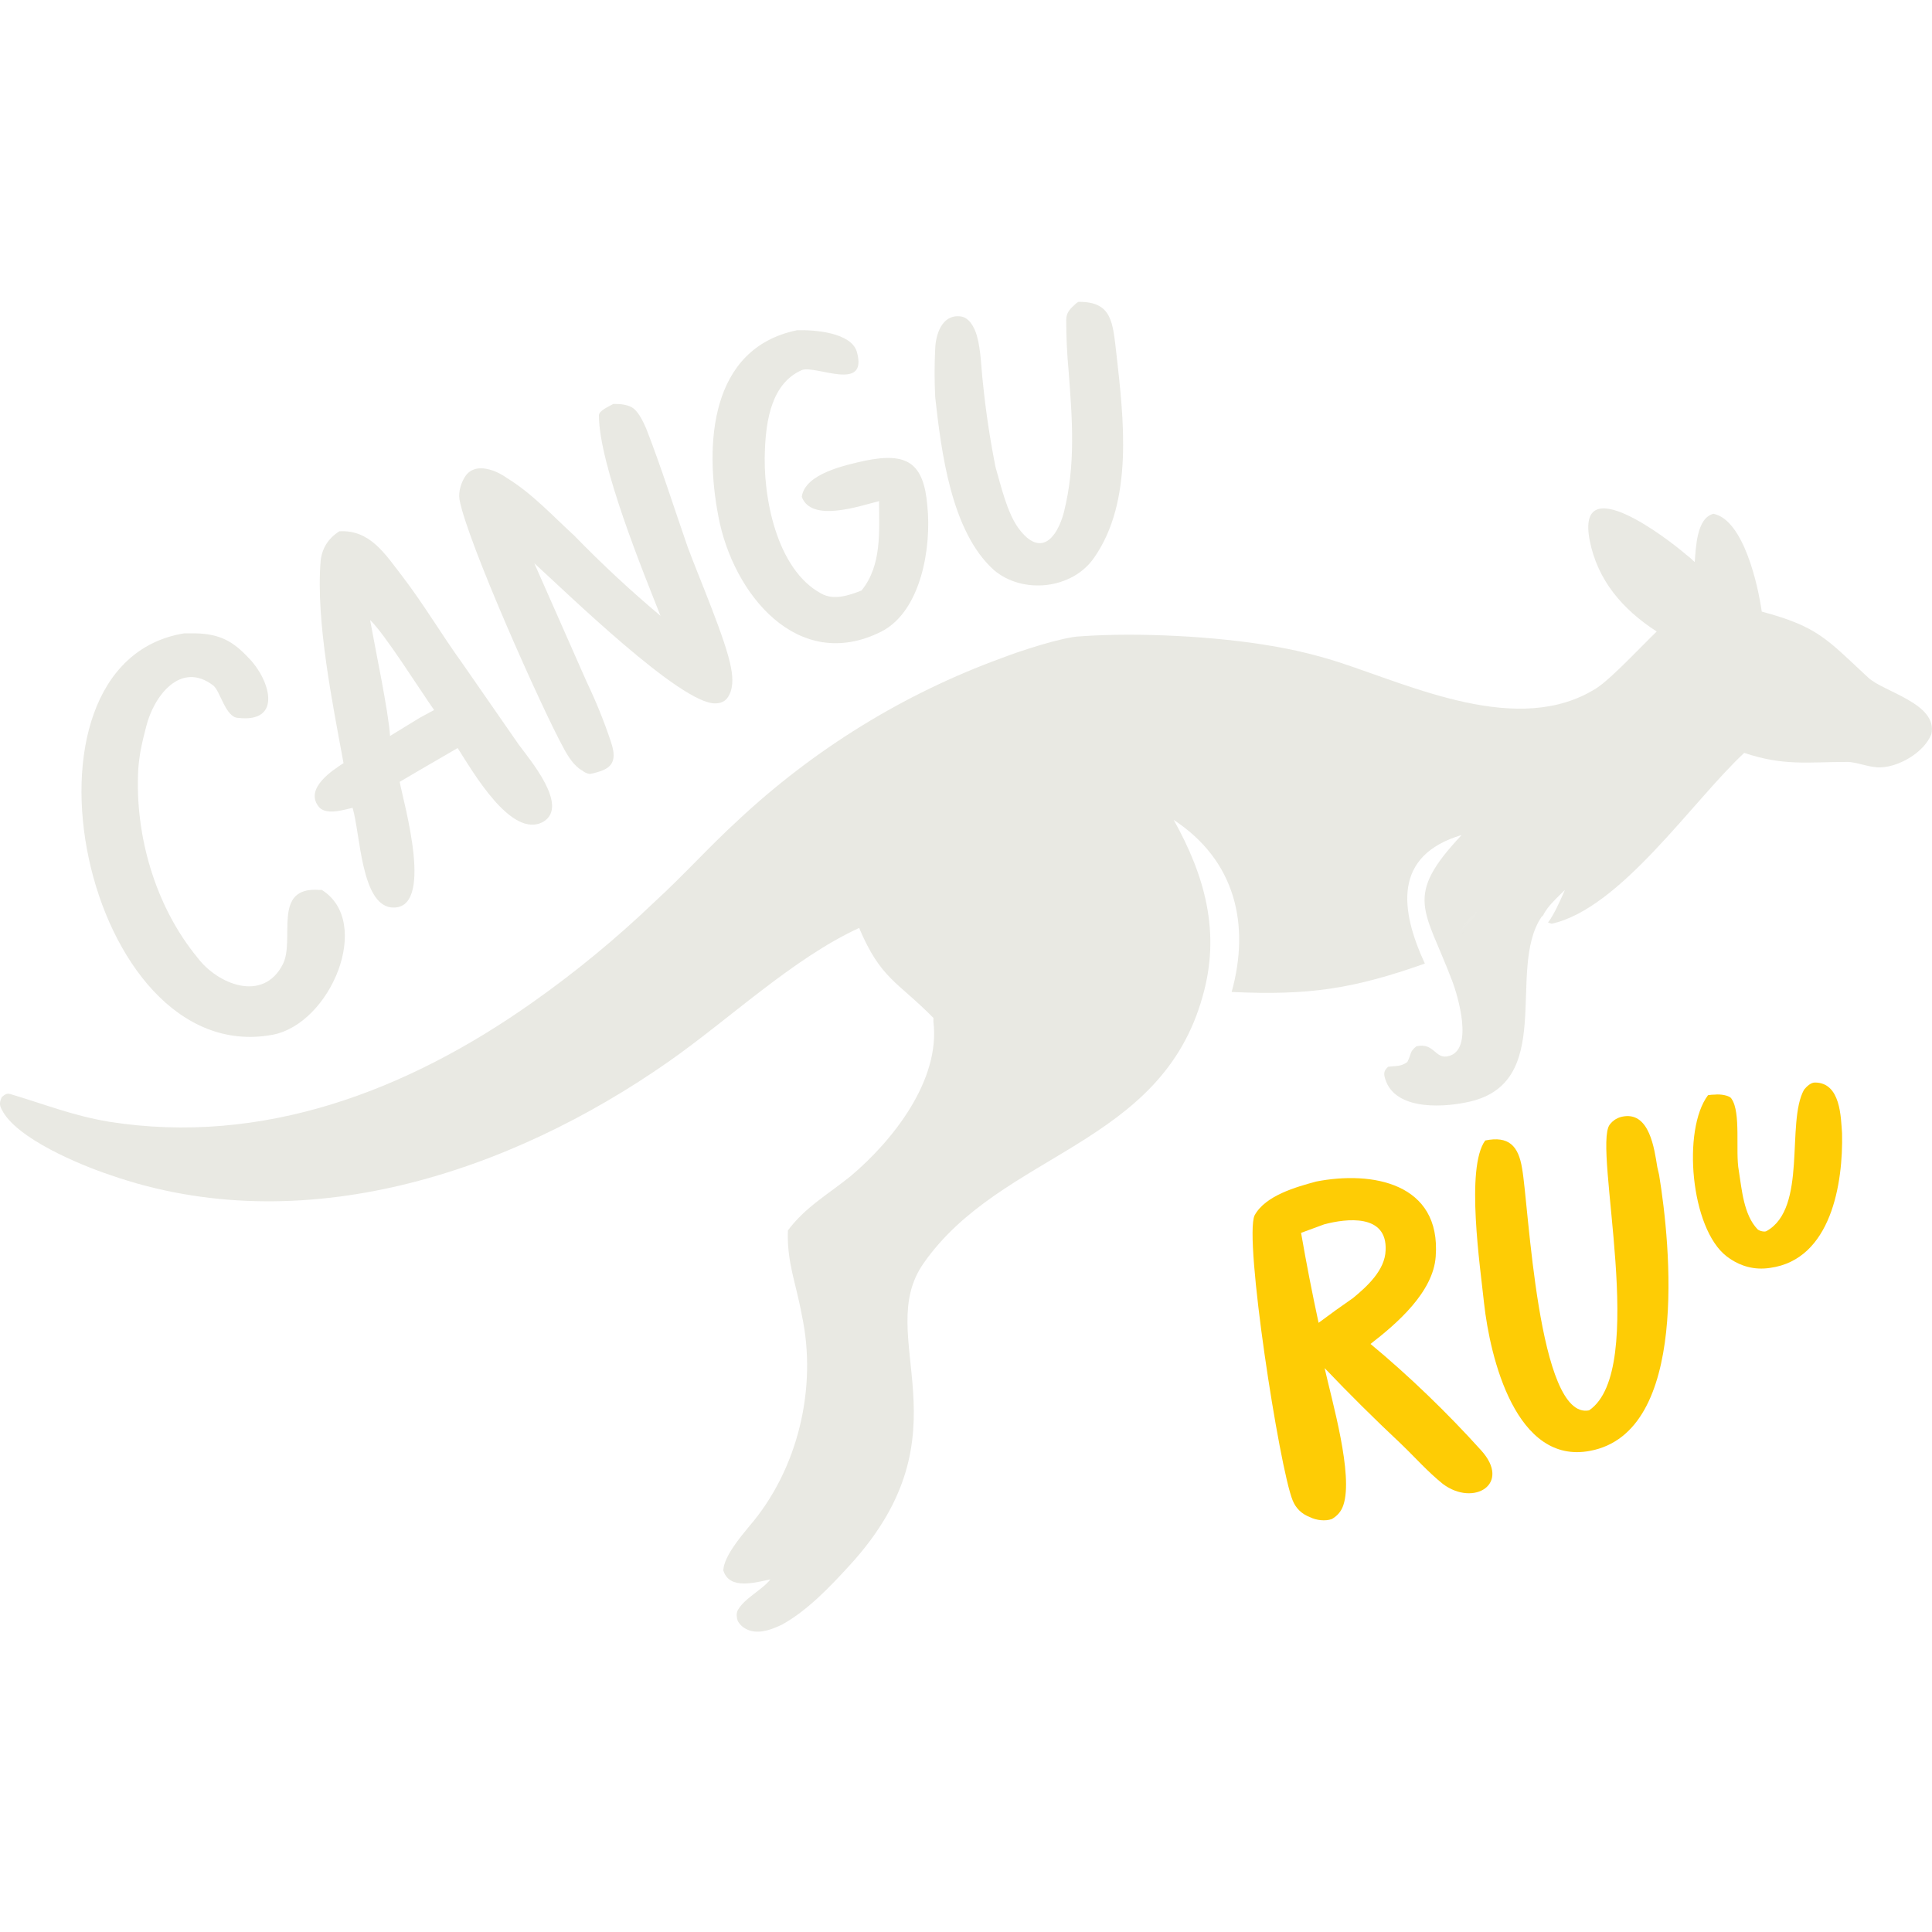
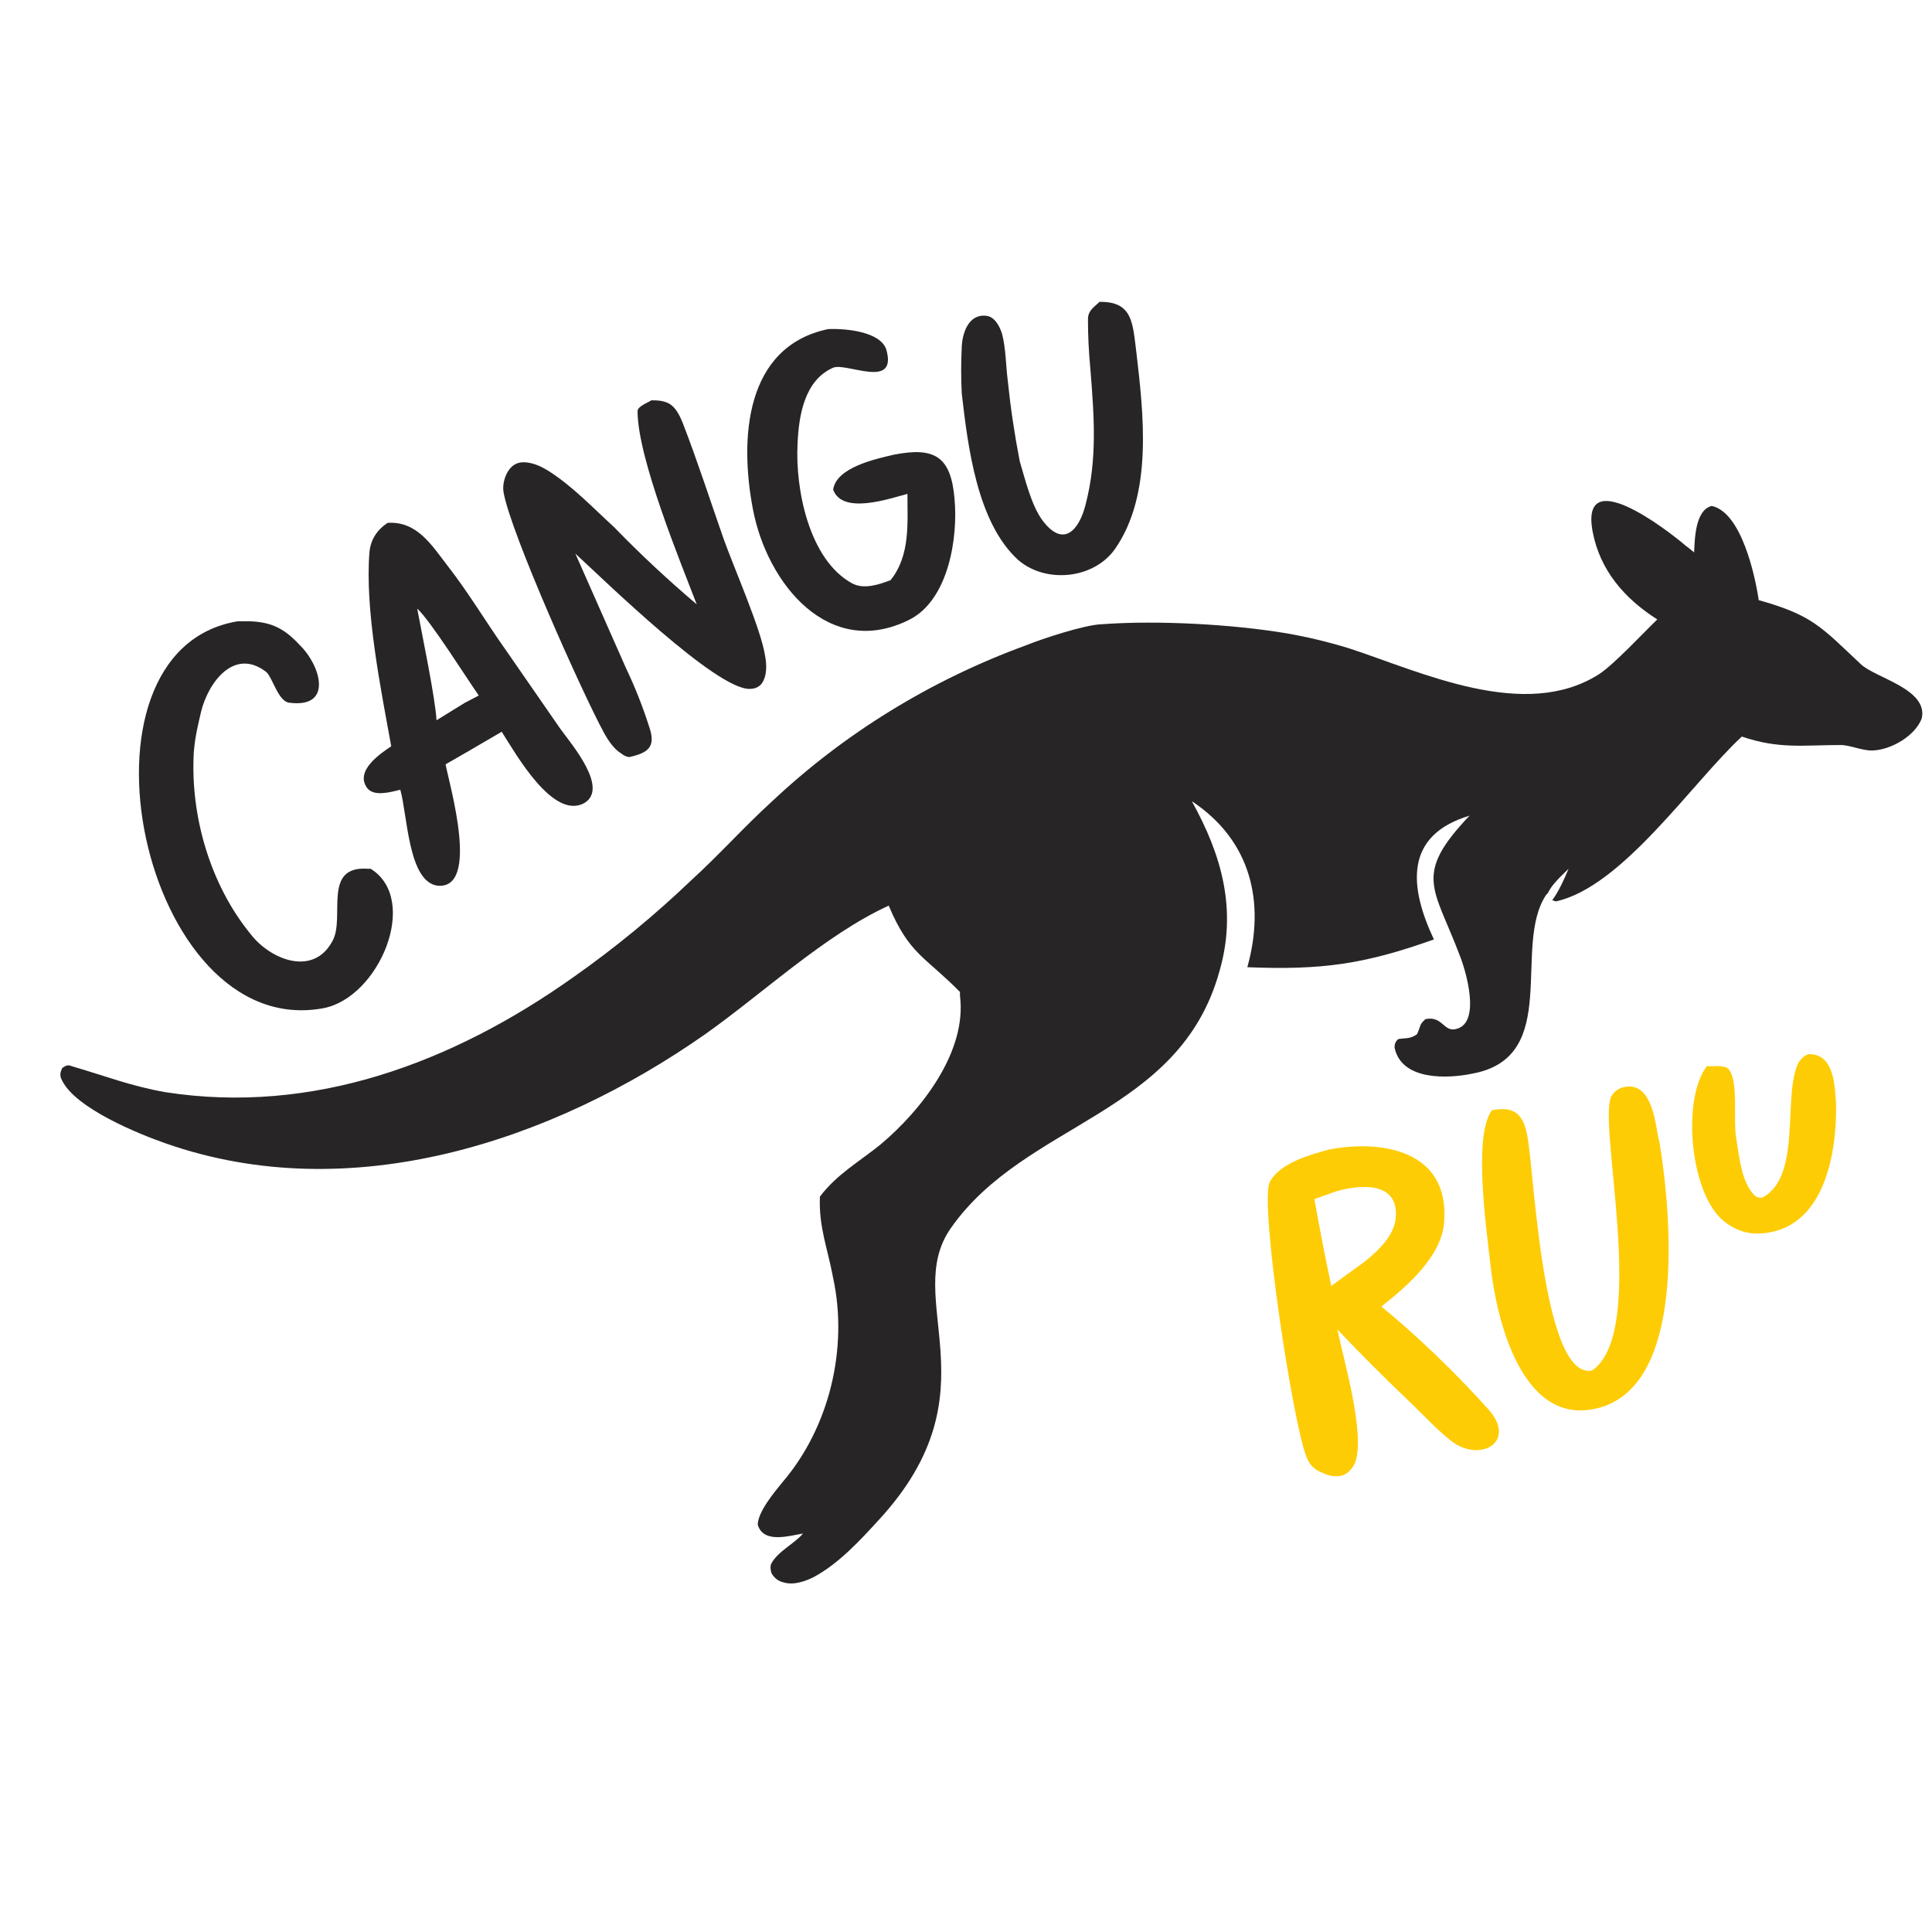
<svg xmlns="http://www.w3.org/2000/svg" version="1.2" viewBox="0 0 32 32" width="32" height="32">
-   <defs>
-     <linearGradient id="g1" x2="1" gradientUnits="userSpaceOnUse" gradientTransform="matrix(-0.098,-0.1,.358,-0.35,24.311,15.426)">
-       <stop offset="0" stop-color="#ffffff" stop-opacity="0" />
-       <stop offset="1" stop-color="#f7f7f7" stop-opacity=".035" />
-     </linearGradient>
-   </defs>
  <style>
- 		.s0 { fill: #e9e9e3 } 
+ 		.s0 { fill: #272525 } 
		.s1 { fill: #fecc05 } 
- 		.s2 { fill: url(#g1) } 
	</style>
  <g id="Layer 1">
-     <path class="s0" d="m27.44 10.46c-0.57-0.37-0.98-0.85-1.11-1.51-0.23-1.2 1.3-0.02 1.59 0.23q0.08 0.06 0.15 0.13c0.02-0.24 0.03-0.73 0.31-0.8 0.5 0.1 0.74 1.19 0.8 1.62 0.93 0.25 1.07 0.45 1.76 1.09 0.25 0.24 1.16 0.43 1.05 0.94-0.12 0.3-0.53 0.54-0.84 0.55-0.17 0.01-0.4-0.09-0.55-0.09-0.66 0-1.06 0.07-1.71-0.15-0.86 0.8-2.05 2.58-3.19 2.83l-0.06-0.02c0.1-0.13 0.21-0.38 0.28-0.54-0.12 0.12-0.29 0.27-0.36 0.42l-0.03 0.03c-0.59 0.88 0.27 2.78-1.25 3.07-0.44 0.09-1.23 0.12-1.35-0.44-0.01-0.07 0.01-0.1 0.06-0.15 0.14-0.02 0.21 0 0.32-0.08 0.08-0.16 0.03-0.16 0.15-0.26 0.3-0.07 0.31 0.23 0.54 0.16 0.41-0.11 0.15-0.99 0.05-1.25-0.45-1.19-0.81-1.38 0.16-2.41-1.14 0.34-1.02 1.24-0.61 2.13-1.19 0.42-1.92 0.53-3.2 0.47 0.31-1.12 0.06-2.18-0.96-2.85 0.52 0.93 0.78 1.87 0.48 2.92-0.69 2.49-3.33 2.58-4.62 4.42-0.86 1.22 0.8 2.8-1.23 5.01-0.32 0.35-0.7 0.75-1.12 0.98-0.15 0.07-0.34 0.15-0.52 0.1q-0.14-0.04-0.21-0.16-0.03-0.09-0.01-0.16c0.1-0.21 0.41-0.35 0.55-0.53-0.25 0.05-0.68 0.18-0.78-0.15 0.01-0.23 0.29-0.56 0.43-0.73 0.81-0.94 1.13-2.3 0.87-3.5-0.09-0.51-0.25-0.87-0.23-1.4 0.29-0.39 0.67-0.6 1.04-0.9 0.7-0.59 1.49-1.59 1.37-2.56q0-0.03 0-0.06c-0.6-0.61-0.87-0.64-1.23-1.49-1.09 0.5-2.15 1.51-3.15 2.21-2.64 1.85-6.09 2.99-9.26 1.88-0.48-0.16-1.55-0.6-1.79-1.08-0.05-0.09-0.03-0.14 0-0.21 0.06-0.05 0.09-0.07 0.17-0.04 0.57 0.17 1.01 0.35 1.61 0.45 2.54 0.4 4.93-0.51 7-1.97q1.08-0.76 2.04-1.68c0.47-0.43 0.9-0.91 1.37-1.34 1.26-1.18 2.75-2.1 4.37-2.69 0.28-0.11 1.01-0.35 1.3-0.36 0.96-0.07 2.26 0 3.18 0.16q0.54 0.09 1.08 0.26c1.24 0.4 3.01 1.25 4.29 0.44 0.25-0.16 0.77-0.72 1-0.94z" />
-     <path class="s0" d="m5.62 8.8c0.51-0.03 0.76 0.38 1.04 0.74 0.36 0.47 0.66 0.98 1 1.45l0.93 1.34c0.19 0.26 0.84 1.02 0.41 1.28-0.53 0.3-1.18-0.85-1.42-1.22l-0.62 0.36-0.34 0.2c0.07 0.37 0.59 2.15-0.14 2.08-0.5-0.06-0.51-1.21-0.64-1.65-0.17 0.04-0.46 0.13-0.57-0.03-0.22-0.3 0.25-0.6 0.42-0.71-0.18-0.98-0.46-2.35-0.38-3.34q0.03-0.32 0.31-0.5zm0.84 3.39l0.49-0.3 0.24-0.13c-0.22-0.31-0.83-1.28-1.06-1.49 0.08 0.45 0.31 1.54 0.33 1.92z" />
-     <path class="s0" d="m10.16 6.69c0.12 0 0.25 0.01 0.34 0.08 0.09 0.08 0.15 0.21 0.2 0.32 0.25 0.64 0.46 1.31 0.69 1.97 0.18 0.49 0.64 1.55 0.72 2.01 0.03 0.16 0.04 0.36-0.07 0.5q-0.07 0.08-0.19 0.08c-0.57 0.02-2.49-1.86-3-2.32l0.87 1.97q0.23 0.48 0.4 0.99c0.12 0.36-0.01 0.46-0.35 0.53q-0.07-0.01-0.13-0.06c-0.13-0.07-0.23-0.23-0.3-0.36-0.36-0.65-1.61-3.45-1.73-4.13-0.02-0.13 0.03-0.29 0.11-0.4q0.07-0.09 0.19-0.11c0.17-0.02 0.35 0.06 0.49 0.16 0.41 0.25 0.76 0.63 1.11 0.95q0.68 0.7 1.43 1.33c-0.28-0.71-1.02-2.51-1.02-3.32 0-0.08 0.17-0.15 0.24-0.19z" />
-     <path class="s1" d="m21.8 19.57c0.92-0.18 2.07 0.02 1.98 1.24-0.04 0.59-0.64 1.11-1.08 1.45 0.64 0.53 1.28 1.15 1.83 1.76 0.51 0.56-0.12 0.94-0.63 0.56-0.26-0.21-0.45-0.43-0.7-0.67q-0.65-0.61-1.26-1.25c0.12 0.54 0.48 1.77 0.31 2.27q-0.05 0.15-0.19 0.23c-0.11 0.04-0.26 0.02-0.36-0.03q-0.21-0.08-0.29-0.28c-0.22-0.54-0.81-4.34-0.63-4.72 0.18-0.33 0.69-0.47 1.02-0.56zm0.04 2.34q0.28-0.21 0.57-0.41c0.23-0.19 0.53-0.46 0.54-0.79 0.03-0.61-0.65-0.53-1.02-0.43l-0.38 0.14q0.13 0.75 0.29 1.49z" />
-     <path class="s0" d="m3.05 10.49q0.1 0 0.19 0c0.4 0.01 0.62 0.13 0.88 0.41 0.34 0.34 0.58 1.08-0.18 0.99-0.2-0.01-0.29-0.43-0.4-0.53-0.55-0.43-1 0.18-1.12 0.68-0.07 0.27-0.11 0.44-0.13 0.7-0.06 1.09 0.28 2.27 0.98 3.12 0.33 0.44 1.08 0.75 1.41 0.12 0.22-0.41-0.19-1.3 0.61-1.24h0.04c0.85 0.53 0.15 2.22-0.82 2.4-3.11 0.57-4.51-6.15-1.46-6.65z" />
-     <path class="s1" d="m24.6 18.89c0.39-0.08 0.55 0.09 0.61 0.46 0.11 0.59 0.26 4.18 1.11 4.01 0.99-0.67 0.06-4.34 0.34-4.73q0.09-0.12 0.24-0.14c0.42-0.06 0.5 0.53 0.55 0.84l0.03 0.13c0.19 1.16 0.5 4.26-1.14 4.57-1.23 0.24-1.66-1.54-1.76-2.45-0.06-0.58-0.31-2.24 0.02-2.69z" />
-     <path class="s0" d="m13.2 5.47c0.3-0.01 0.89 0.04 0.99 0.35 0.2 0.69-0.68 0.22-0.91 0.31-0.5 0.22-0.59 0.83-0.61 1.31-0.04 0.78 0.19 1.99 0.93 2.39 0.21 0.12 0.47 0.03 0.67-0.05 0.34-0.42 0.29-0.98 0.29-1.48-0.32 0.08-1.12 0.36-1.28-0.07 0.05-0.39 0.74-0.53 1.05-0.6 0.69-0.14 0.97 0.03 1.03 0.75 0.07 0.68-0.1 1.74-0.76 2.08-1.39 0.7-2.46-0.63-2.7-1.9-0.23-1.19-0.15-2.79 1.3-3.09z" />
-     <path class="s0" d="m17.86 5c0.57-0.01 0.57 0.36 0.63 0.85 0.12 1.07 0.29 2.45-0.37 3.39-0.36 0.52-1.18 0.61-1.66 0.2-0.71-0.64-0.87-1.97-0.97-2.86q-0.02-0.4 0-0.81c0.01-0.23 0.11-0.56 0.41-0.53 0.15 0.01 0.24 0.18 0.28 0.32 0.07 0.25 0.07 0.53 0.1 0.78q0.07 0.7 0.21 1.4c0.09 0.31 0.19 0.75 0.38 1.01 0.37 0.5 0.64 0.15 0.75-0.26 0.2-0.79 0.14-1.55 0.08-2.34q-0.04-0.43-0.04-0.85c0-0.13 0.07-0.19 0.17-0.28z" />
-     <path class="s1" d="m28.29 18.14q0.06-0.01 0.12-0.01c0.07-0.01 0.24 0.01 0.27 0.07 0.16 0.23 0.06 0.87 0.12 1.19 0.05 0.31 0.08 0.73 0.31 0.97 0.03 0.03 0.12 0.05 0.15 0.03 0.68-0.38 0.32-1.8 0.62-2.34 0.04-0.05 0.11-0.12 0.18-0.12 0.43 0 0.43 0.58 0.45 0.84 0.02 0.83-0.18 2.09-1.19 2.23q-0.39 0.06-0.72-0.19c-0.6-0.46-0.74-2.1-0.31-2.67z" />
-     <path class="s2" d="m24.18 15.42c0.06-0.13 0.2-0.25 0.3-0.35-0.06 0.13-0.15 0.34-0.23 0.45l-0.05 0.05h-0.04q0.01-0.08 0.02-0.15z" />
+     <path class="s0" d="m27.45 10.26c-0.55-0.35-0.95-0.82-1.07-1.45-0.22-1.16 1.25-0.02 1.53 0.22q0.08 0.06 0.15 0.12c0.01-0.23 0.02-0.7 0.29-0.77 0.49 0.1 0.72 1.15 0.78 1.56 0.89 0.25 1.03 0.44 1.69 1.06 0.24 0.23 1.12 0.41 1.01 0.9-0.11 0.29-0.51 0.52-0.81 0.53-0.16 0.01-0.38-0.09-0.53-0.09-0.63 0-1.02 0.07-1.64-0.14-0.83 0.77-1.98 2.49-3.08 2.73l-0.06-0.02c0.1-0.13 0.21-0.37 0.27-0.52-0.11 0.11-0.28 0.26-0.34 0.4l-0.03 0.03c-0.57 0.85 0.26 2.68-1.21 2.96-0.42 0.09-1.18 0.12-1.3-0.42q-0.01-0.09 0.06-0.15c0.13-0.02 0.2 0 0.31-0.08 0.07-0.15 0.03-0.15 0.14-0.25 0.29-0.06 0.3 0.23 0.52 0.16 0.4-0.11 0.15-0.96 0.05-1.21-0.43-1.14-0.78-1.33 0.16-2.32-1.1 0.33-0.99 1.2-0.59 2.05-1.15 0.41-1.85 0.51-3.09 0.46 0.3-1.08 0.06-2.1-0.92-2.75 0.5 0.9 0.75 1.8 0.46 2.81-0.66 2.4-3.21 2.49-4.45 4.26-0.83 1.18 0.77 2.7-1.19 4.83-0.31 0.34-0.67 0.73-1.08 0.95-0.14 0.07-0.33 0.14-0.5 0.09q-0.13-0.03-0.2-0.15-0.03-0.09-0.01-0.15c0.1-0.21 0.39-0.34 0.53-0.51-0.24 0.04-0.66 0.17-0.75-0.15 0.01-0.22 0.28-0.54 0.41-0.7 0.78-0.91 1.09-2.22 0.84-3.38-0.09-0.49-0.24-0.84-0.22-1.35 0.28-0.37 0.64-0.57 1-0.86 0.68-0.57 1.44-1.54 1.32-2.47q0-0.03 0-0.06c-0.58-0.59-0.84-0.62-1.18-1.43-1.05 0.48-2.08 1.45-3.04 2.13-2.54 1.78-5.87 2.88-8.93 1.81-0.46-0.16-1.49-0.58-1.72-1.04-0.05-0.09-0.03-0.14 0-0.21 0.06-0.04 0.09-0.06 0.16-0.03 0.55 0.16 0.98 0.33 1.55 0.43 2.45 0.38 4.76-0.49 6.75-1.9q1.04-0.73 1.97-1.62c0.45-0.41 0.87-0.88 1.32-1.29 1.21-1.14 2.65-2.02 4.21-2.59 0.27-0.11 0.97-0.34 1.25-0.35 0.93-0.07 2.18 0 3.07 0.15q0.52 0.09 1.04 0.25c1.19 0.39 2.9 1.21 4.13 0.43 0.25-0.16 0.75-0.7 0.97-0.91z" />
+     <path class="s0" d="m6.42 8.66c0.49-0.03 0.73 0.37 1 0.72 0.35 0.45 0.64 0.94 0.96 1.39l0.9 1.3c0.18 0.25 0.81 0.98 0.4 1.23-0.52 0.29-1.14-0.82-1.37-1.18l-0.6 0.35-0.33 0.19c0.07 0.36 0.57 2.07-0.13 2.01-0.49-0.06-0.5-1.17-0.62-1.59-0.16 0.04-0.44 0.12-0.55-0.03-0.21-0.29 0.24-0.58 0.4-0.69-0.17-0.94-0.44-2.26-0.36-3.22q0.03-0.3 0.3-0.48zm0.81 3.27l0.47-0.29 0.23-0.12c-0.21-0.3-0.8-1.24-1.02-1.44 0.08 0.43 0.3 1.48 0.32 1.85z" />
+     <path class="s0" d="m10.79 6.63c0.12 0 0.24 0.01 0.33 0.08 0.09 0.07 0.15 0.2 0.19 0.3 0.24 0.62 0.45 1.27 0.67 1.9 0.17 0.48 0.62 1.5 0.69 1.94 0.03 0.15 0.04 0.35-0.06 0.48q-0.07 0.08-0.19 0.08c-0.55 0.02-2.4-1.79-2.89-2.24l0.84 1.9q0.22 0.46 0.38 0.96c0.12 0.34-0.01 0.44-0.33 0.51q-0.07-0.01-0.13-0.06c-0.12-0.07-0.22-0.22-0.29-0.35-0.34-0.62-1.55-3.32-1.66-3.98-0.02-0.12 0.02-0.28 0.1-0.38q0.07-0.09 0.18-0.11c0.17-0.02 0.34 0.06 0.48 0.15 0.39 0.25 0.73 0.61 1.07 0.92q0.65 0.67 1.37 1.28c-0.26-0.68-0.98-2.42-0.98-3.2 0-0.08 0.17-0.14 0.23-0.18z" />
+     <path class="s1" d="m22.01 19.04c0.89-0.17 2 0.02 1.91 1.2-0.04 0.57-0.62 1.07-1.04 1.4 0.62 0.51 1.23 1.1 1.76 1.69 0.5 0.54-0.11 0.91-0.6 0.54-0.25-0.2-0.44-0.41-0.68-0.64q-0.62-0.59-1.21-1.21c0.11 0.52 0.46 1.71 0.3 2.19q-0.05 0.14-0.19 0.22c-0.1 0.04-0.25 0.02-0.34-0.03q-0.21-0.07-0.28-0.27c-0.22-0.52-0.78-4.18-0.61-4.55 0.17-0.32 0.66-0.45 0.98-0.54zm0.04 2.26q0.27-0.2 0.55-0.4c0.22-0.18 0.51-0.44 0.52-0.76 0.03-0.59-0.63-0.51-0.98-0.41l-0.37 0.13q0.13 0.73 0.28 1.44z" />
+     <path class="s0" d="m3.94 10.29q0.1 0 0.18 0c0.39 0.01 0.6 0.13 0.85 0.4 0.33 0.32 0.56 1.04-0.17 0.95-0.19-0.01-0.28-0.41-0.39-0.51-0.53-0.41-0.96 0.17-1.08 0.66-0.06 0.26-0.1 0.42-0.12 0.67-0.06 1.05 0.27 2.19 0.94 3.01 0.32 0.42 1.04 0.72 1.36 0.11 0.21-0.39-0.18-1.25 0.59-1.19h0.04c0.82 0.51 0.14 2.14-0.79 2.31-3 0.55-4.35-5.93-1.41-6.41z" />
+     <path class="s1" d="m24.71 18.39c0.38-0.08 0.53 0.08 0.59 0.44 0.11 0.57 0.25 4.03 1.07 3.87 0.95-0.65 0.06-4.19 0.33-4.56q0.08-0.12 0.23-0.14c0.4-0.06 0.48 0.51 0.53 0.81l0.03 0.13c0.18 1.12 0.48 4.1-1.1 4.4-1.19 0.23-1.6-1.48-1.7-2.36-0.06-0.56-0.3-2.16 0.02-2.59z" />
+     <path class="s0" d="m13.72 5.45c0.29-0.01 0.86 0.04 0.96 0.34 0.19 0.67-0.66 0.21-0.88 0.3-0.48 0.21-0.57 0.8-0.59 1.26-0.04 0.75 0.19 1.92 0.9 2.31 0.2 0.11 0.45 0.02 0.64-0.05 0.33-0.41 0.28-0.95 0.28-1.43-0.3 0.08-1.08 0.35-1.23-0.07 0.05-0.37 0.71-0.51 1.01-0.58 0.67-0.13 0.94 0.03 1 0.73 0.06 0.65-0.1 1.67-0.74 2-1.34 0.68-2.37-0.6-2.6-1.83-0.22-1.15-0.14-2.69 1.25-2.98z" />
+     <path class="s0" d="m18.21 5c0.55-0.01 0.55 0.35 0.61 0.82 0.12 1.03 0.28 2.36-0.35 3.27-0.35 0.5-1.14 0.58-1.6 0.19-0.69-0.62-0.84-1.9-0.94-2.76q-0.02-0.38 0-0.78c0.01-0.22 0.11-0.54 0.4-0.51 0.14 0.01 0.23 0.17 0.27 0.31 0.06 0.24 0.06 0.51 0.09 0.75q0.07 0.68 0.2 1.35c0.09 0.3 0.19 0.72 0.37 0.97 0.36 0.49 0.62 0.15 0.72-0.25 0.2-0.76 0.14-1.49 0.08-2.25q-0.04-0.42-0.04-0.82c0-0.13 0.07-0.18 0.17-0.27z" />
+     <path class="s1" d="m28.27 17.66q0.06 0 0.11 0c0.07-0.01 0.23 0 0.26 0.06 0.16 0.22 0.06 0.84 0.12 1.15 0.05 0.3 0.08 0.7 0.3 0.93 0.03 0.03 0.11 0.05 0.14 0.03 0.66-0.36 0.31-1.73 0.6-2.25 0.04-0.05 0.11-0.12 0.17-0.12 0.42 0 0.42 0.56 0.44 0.81 0.02 0.8-0.18 2.02-1.15 2.15q-0.38 0.06-0.69-0.18c-0.58-0.44-0.72-2.03-0.3-2.58z" />
+     <path class="s0" d="m24.31 15.04c0.05-0.12 0.19-0.24 0.29-0.33-0.06 0.12-0.15 0.32-0.23 0.43l-0.04 0.05h-0.04q0.01-0.08 0.02-0.15z" />
    <g id="Layer 1">
		</g>
  </g>
</svg>
